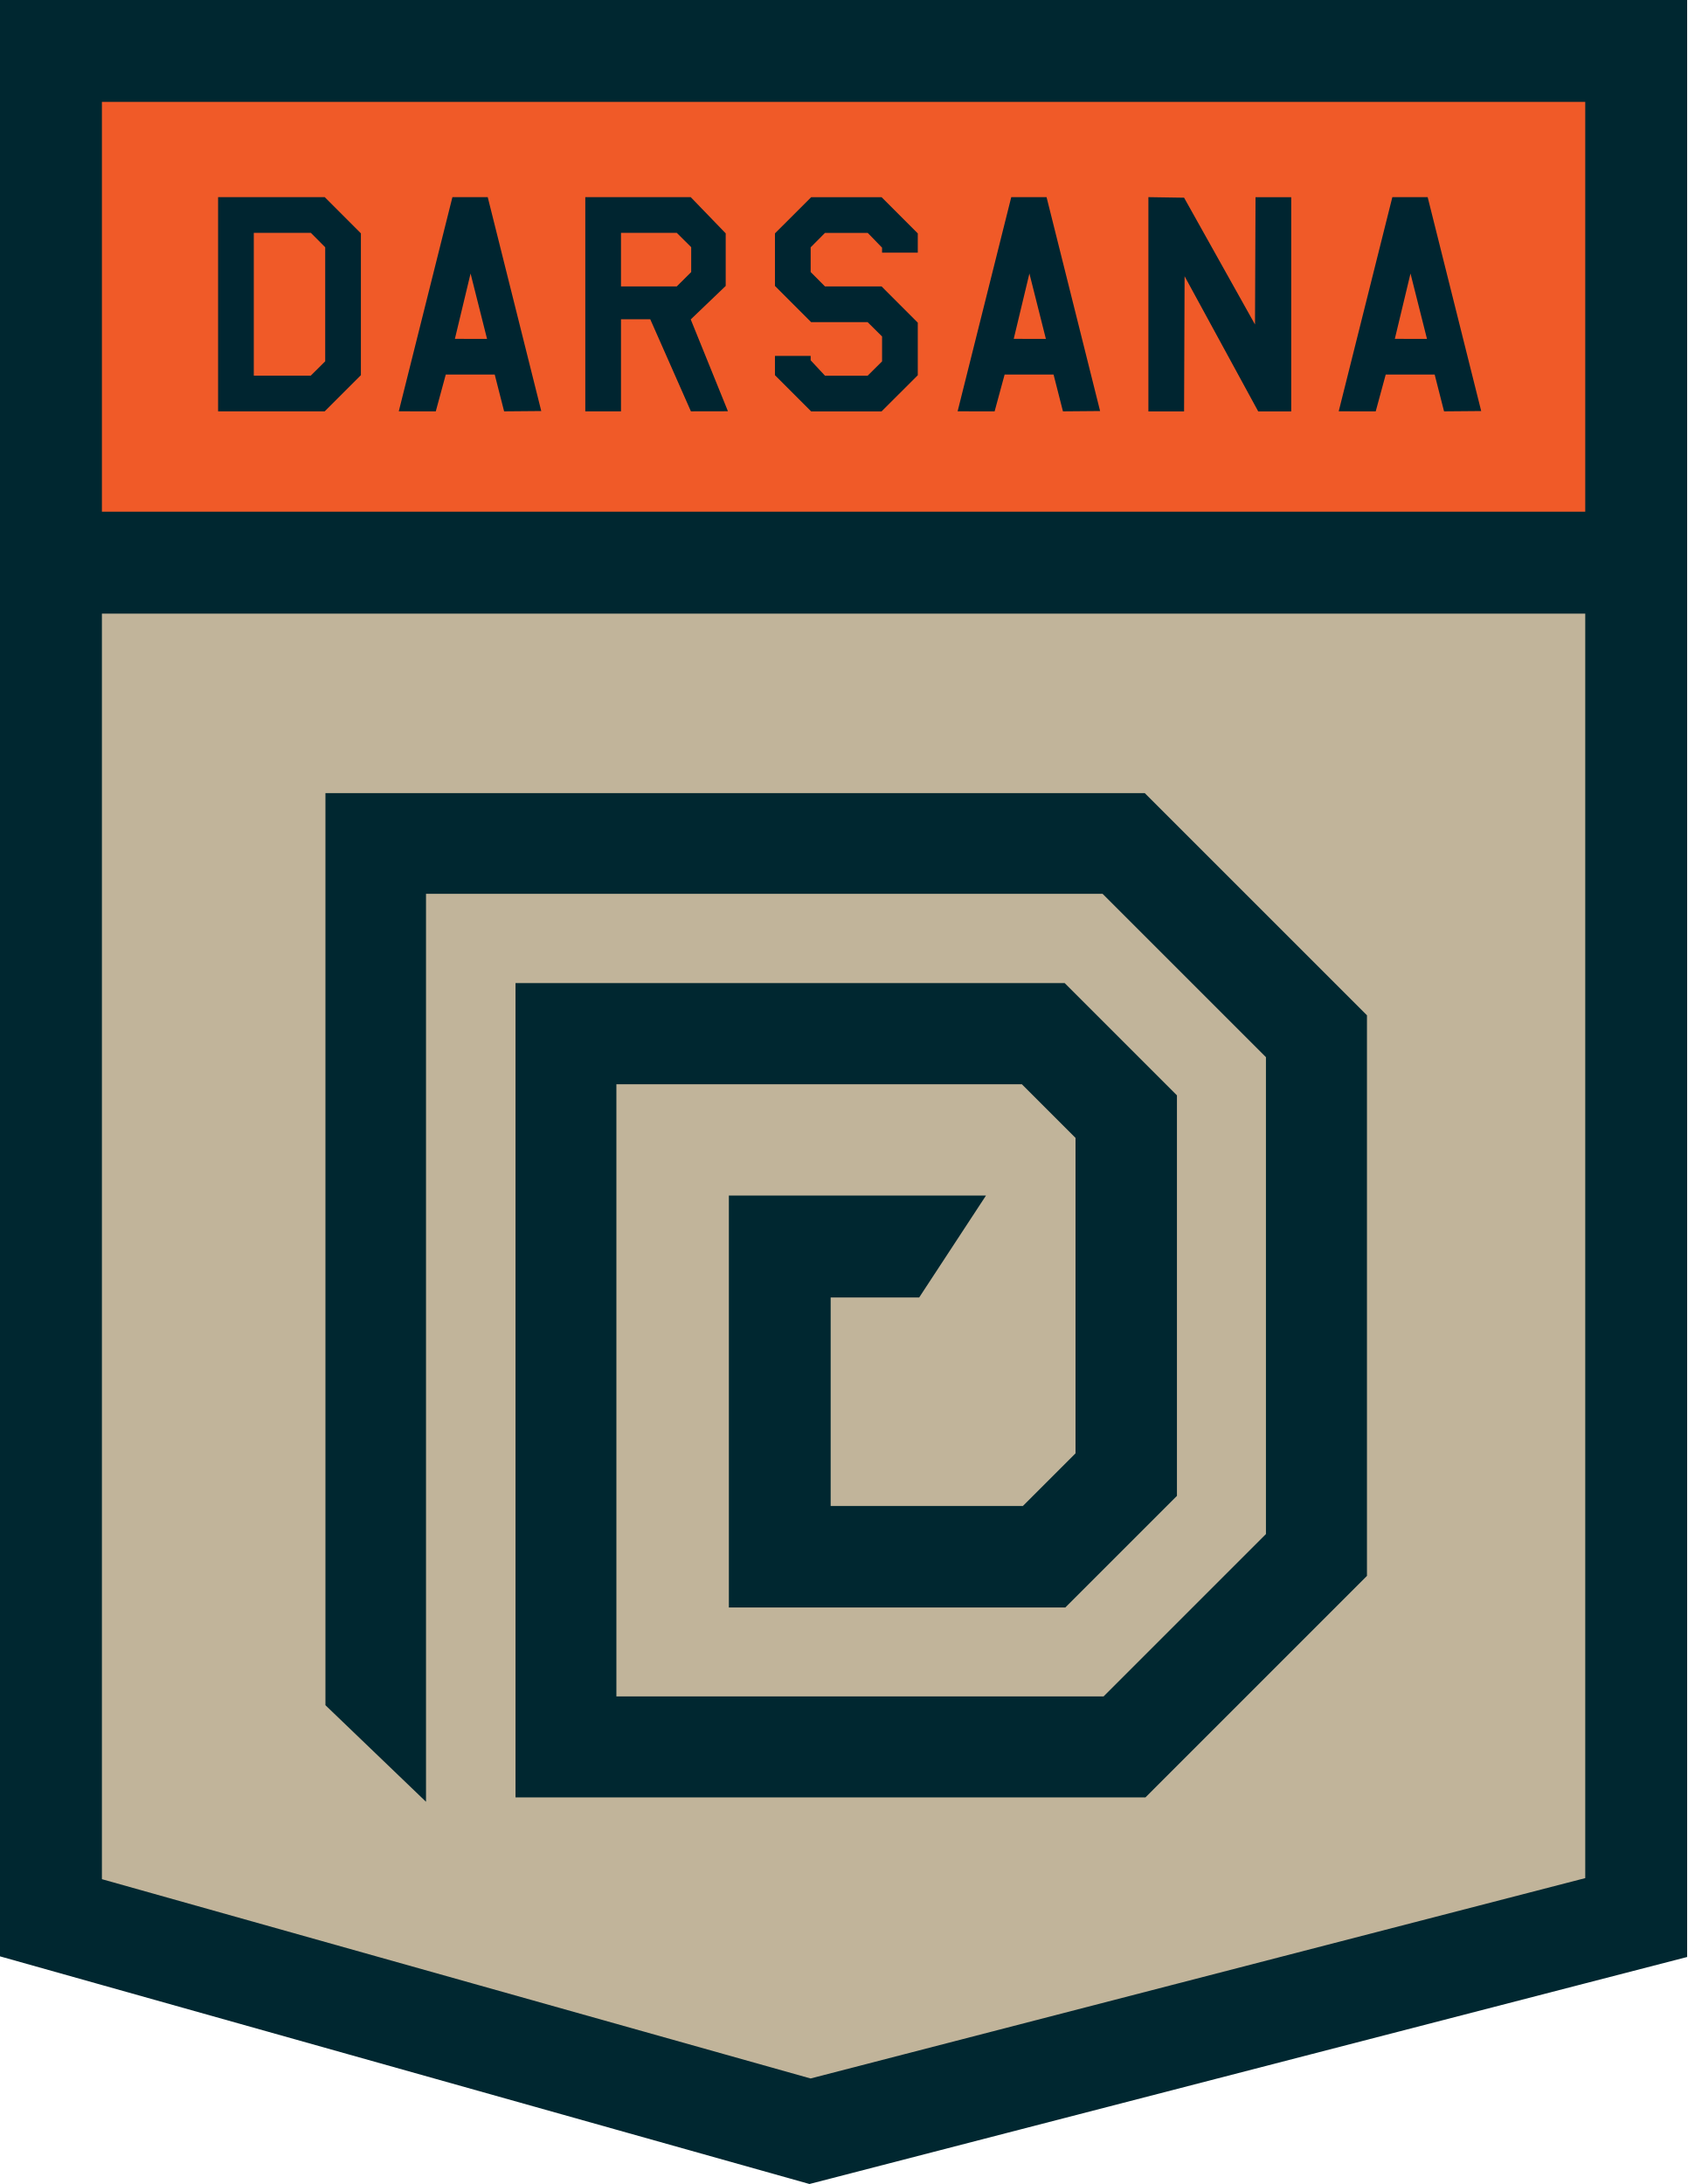
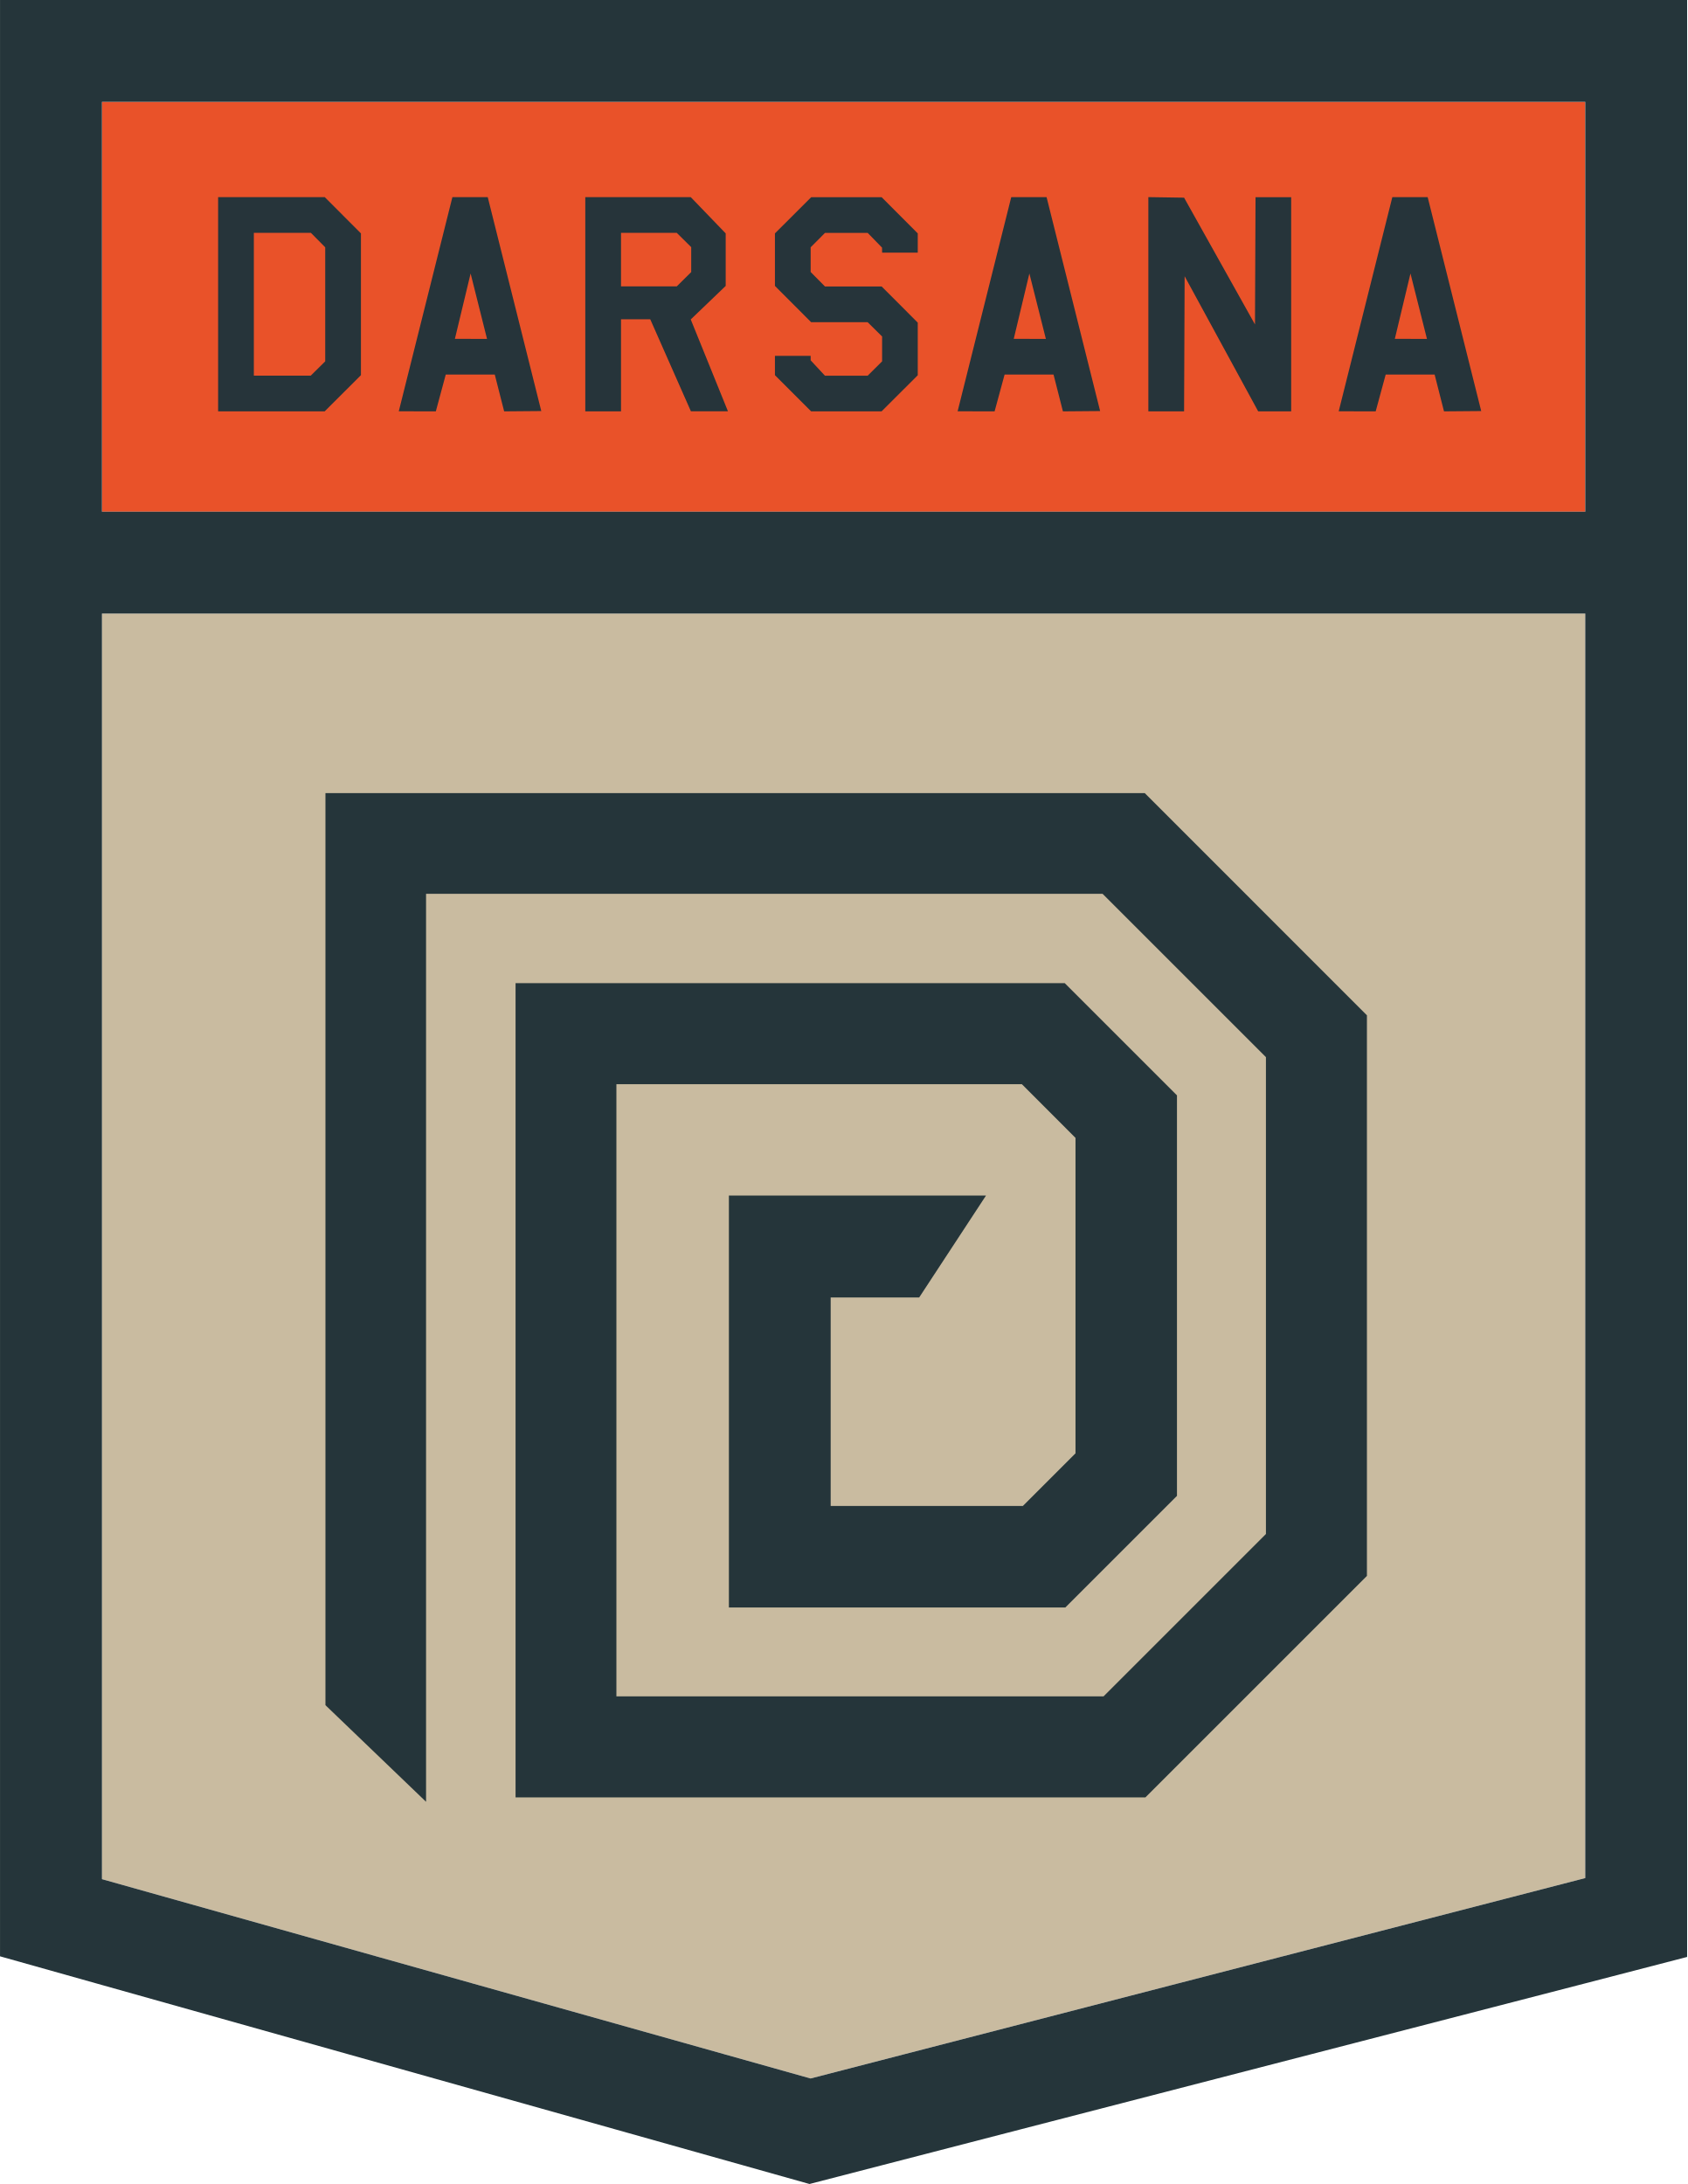
- <svg xmlns="http://www.w3.org/2000/svg" width="376.299" height="487.178" id="svg2" version="1.1" viewBox="0 0 376.299 487.178">
-   <defs id="defs4" />
-   <g id="layer1" transform="translate(-197.5644,-260.6016)">
-     <rect style="opacity:1;fill:#f05a28;fill-opacity:1;stroke:none;stroke-width:2;stroke-linecap:butt;stroke-linejoin:miter;stroke-miterlimit:4;stroke-dasharray:none;stroke-opacity:1" id="rect4393" width="351.533" height="105.056" x="214.152" y="276.565" />
-     <path style="opacity:1;fill:#c1b49a;fill-opacity:1;stroke:none;stroke-width:2;stroke-linecap:butt;stroke-linejoin:miter;stroke-miterlimit:4;stroke-dasharray:none;stroke-opacity:1" d="m 211.122,390.712 345.4,0 0,293.954 -178.22,47.477 -167.18,-49.497 z" id="rect4395" />
-     <path style="opacity:1;fill:#002730;fill-opacity:1;stroke:none;stroke-width:0;stroke-linecap:round;stroke-linejoin:round;stroke-miterlimit:4;stroke-dasharray:none;stroke-opacity:1" d="m 197.564,260.602 0,22.727 0,91.42 0,22.729 0,275.912 0,23.609 22.729,6.393 114.334,32.158 43.48,12.23 43.725,-11.311 67.828,-17.545 61.477,-15.902 22.727,-5.879 0,-23.475 0,-276.191 0,-22.729 0,-91.42 0,-22.727 -376.299,0 z m 22.729,22.727 330.844,0 0,91.42 -330.844,0 0,-91.42 z m 0,114.148 330.844,0 0,282.07 -172.783,44.693 -158.061,-44.457 0,-282.307 z" transform="translate(-7.3563764e-6,0)" id="rect4148" />
-     <path style="opacity:1;fill:#002730;fill-opacity:1;stroke:none;stroke-width:0.712;stroke-linecap:round;stroke-linejoin:round;stroke-miterlimit:4;stroke-dasharray:none;stroke-opacity:1" d="m 270.152,437.521 0,203.458 22.43,21.539 0,-202.534 150.902,0 36.436,36.436 0,106.381 -36.209,36.209 -108.668,0 0,-136.553 90.436,0 11.969,11.969 0,70.369 -11.734,11.734 -42.879,0 0,-46.504 19.742,0 14.902,-22.736 -57.348,0 0,69.24 0,22.646 75.041,0 24.898,-24.896 0,-89.338 -25.039,-25.039 -122.486,0 0,181.646 140.49,0 49.416,-49.416 0,-125.047 -49.564,-49.564 z" transform="translate(-7.3563764e-6,0)" id="rect4150" />
-     <path style="opacity:1;fill:#002530;fill-opacity:1" d="m 246.207,304.578 0,47.781 23.775,0 8.078,-8.068 0,-31.635 -8.068,-8.078 z m 52.264,0 -11.963,47.773 8.254,0.008 2.227,-8.207 10.918,0 2.094,8.207 8.285,-0.07 -11.939,-47.711 -7.875,0 z m 29.635,0 0,47.781 7.965,0 0,-20.539 6.527,0 9.066,20.535 8.26,-0.016 -8.299,-20.484 7.799,-7.473 0,-11.727 -7.801,-8.078 -23.518,0 z m 95.008,0 -11.963,47.773 8.254,0.008 2.229,-8.207 10.918,0 2.092,8.207 8.285,-0.07 -11.939,-47.711 -7.875,0 z m 30.588,0 0,47.793 7.959,0 0.115,-30.152 16.42,30.152 7.359,0 0,-47.781 -7.961,0 -0.113,28.395 -15.818,-28.283 z m 54.412,0 -11.963,47.773 8.254,0.008 2.229,-8.207 10.918,0 2.092,8.207 8.285,-0.07 -11.939,-47.711 -7.875,0 z m -129.623,0.012 -8.08,8.07 0,11.725 8.07,8.078 12.604,0 3.217,3.195 0,5.553 -3.217,3.197 -9.514,0 -3.197,-3.436 8.9e-4,-0.98 -7.965,0 0,4.301 8.07,8.078 15.707,0 8.078,-8.068 0,-11.725 -4.035,-4.039 -4.035,-4.041 -12.625,0 -3.195,-3.217 0,-5.51 3.195,-3.219 9.535,0 3.191,3.287 0.005,1.119 7.965,0 0,-4.291 -8.07,-8.078 z m -124.32,7.953 12.73,0 3.197,3.217 0,25.439 -3.219,3.197 -12.709,0 z m 81.9,0 12.441,0 3.217,3.195 0,5.553 -3.217,3.197 -12.441,0 z m -33.551,9.068 3.676,14.59 -7.172,-0.012 3.496,-14.578 z m 124.643,0 3.676,14.59 -7.172,-0.012 3.496,-14.578 z m 85,0 3.676,14.59 -7.172,-0.012 3.496,-14.578 z" transform="translate(-7.3563764e-6,0)" id="path4341" />
+ <svg xmlns="http://www.w3.org/2000/svg" xml:space="preserve" width="200mm" height="258.931mm" version="1.1" style="shape-rendering:geometricPrecision; text-rendering:geometricPrecision; image-rendering:optimizeQuality; fill-rule:evenodd; clip-rule:evenodd" viewBox="0 0 21582 27942">
+   <defs>
+     <style type="text/css">
+    
+     .fil0 {fill:#E95229;fill-rule:nonzero}
+     .fil1 {fill:#C9BBA0;fill-rule:nonzero}
+     .fil3 {fill:#26343A;fill-rule:nonzero}
+     .fil2 {fill:#25353A;fill-rule:nonzero}
+    
+   </style>
+   </defs>
+   <g id="Layer_x0020_1">
+     <polygon class="fil0" points="1304,1303 20279,1303 20279,6547 1304,6547 " />
+     <polygon class="fil1" points="1304,7850 20279,7850 20279,24028 10369,26592 1304,24042 " />
+     <polygon class="fil2" points="4163,10147 4163,21816 5450,23052 5450,11435 14104,11435 16194,13525 16194,19626 14117,21703 7885,21703 7885,13871 13072,13871 13758,14558 13758,18594 13085,19267 10626,19267 10626,16600 11758,16600 12613,15296 9324,15296 9324,20566 13628,20566 15056,19138 15056,14014 13620,12578 6595,12578 6595,22996 14652,22996 17486,20162 17486,12990 14644,10147 " />
+     <path class="fil3" d="M18043 3499l211 837 -411 -1 200 -836zm-4875 0l211 837 -411 -1 200 -836zm-7148 0l210 837 -411 -1 201 -836zm1924 -520l713 0 185 183 0 319 -185 183 -713 0 0 -685zm-4697 0l730 0 183 185 0 1459 -185 183 -728 0 0 -1827zm7130 -456l-464 463 0 672 463 464 723 0 185 183 0 318 -185 184 -546 0 -183 -197 0 -57 -457 0 0 247 463 463 901 0 463 -462 0 -673 -231 -232 -231 -231 -725 0 -183 -185 0 -316 183 -184 547 0 183 188 1 64 456 0 0 -246 -462 -463 -901 0zm7434 -1l-686 2740 473 1 128 -471 626 0 120 471 476 -4 -685 -2737 -452 0 0 0zm-3121 0l0 2741 457 0 7 -1729 941 1729 422 0 0 -2740 -456 0 -7 1628 -907 -1622 -457 -7zm-1754 0l-686 2740 473 1 128 -471 626 0 120 471 476 -4 -685 -2737 -452 0 0 0zm-5449 0l0 2741 457 0 0 -1178 374 0 520 1177 474 0 -476 -1175 447 -429 0 -672 -447 -464 -1349 0zm-1700 0l-686 2740 474 1 127 -471 627 0 120 471 475 -4 -685 -2737 -452 0 0 0zm-2997 0l0 2741 1363 0 464 -463 0 -1814 -463 -464 -1364 0z" />
+     <path class="fil2" d="M1304 7850l18975 0 0 16178 -9910 2564 -9065 -2550 0 -16192zm0 -6547l18975 0 0 5244 -18975 0 0 -5244zm-1304 -1303l0 25029 1304 367 6557 1844 2494 702 2508 -649 3890 -1006 3526 -912 1303 -338 0 -25037 -21582 0z" />
  </g>
</svg>
